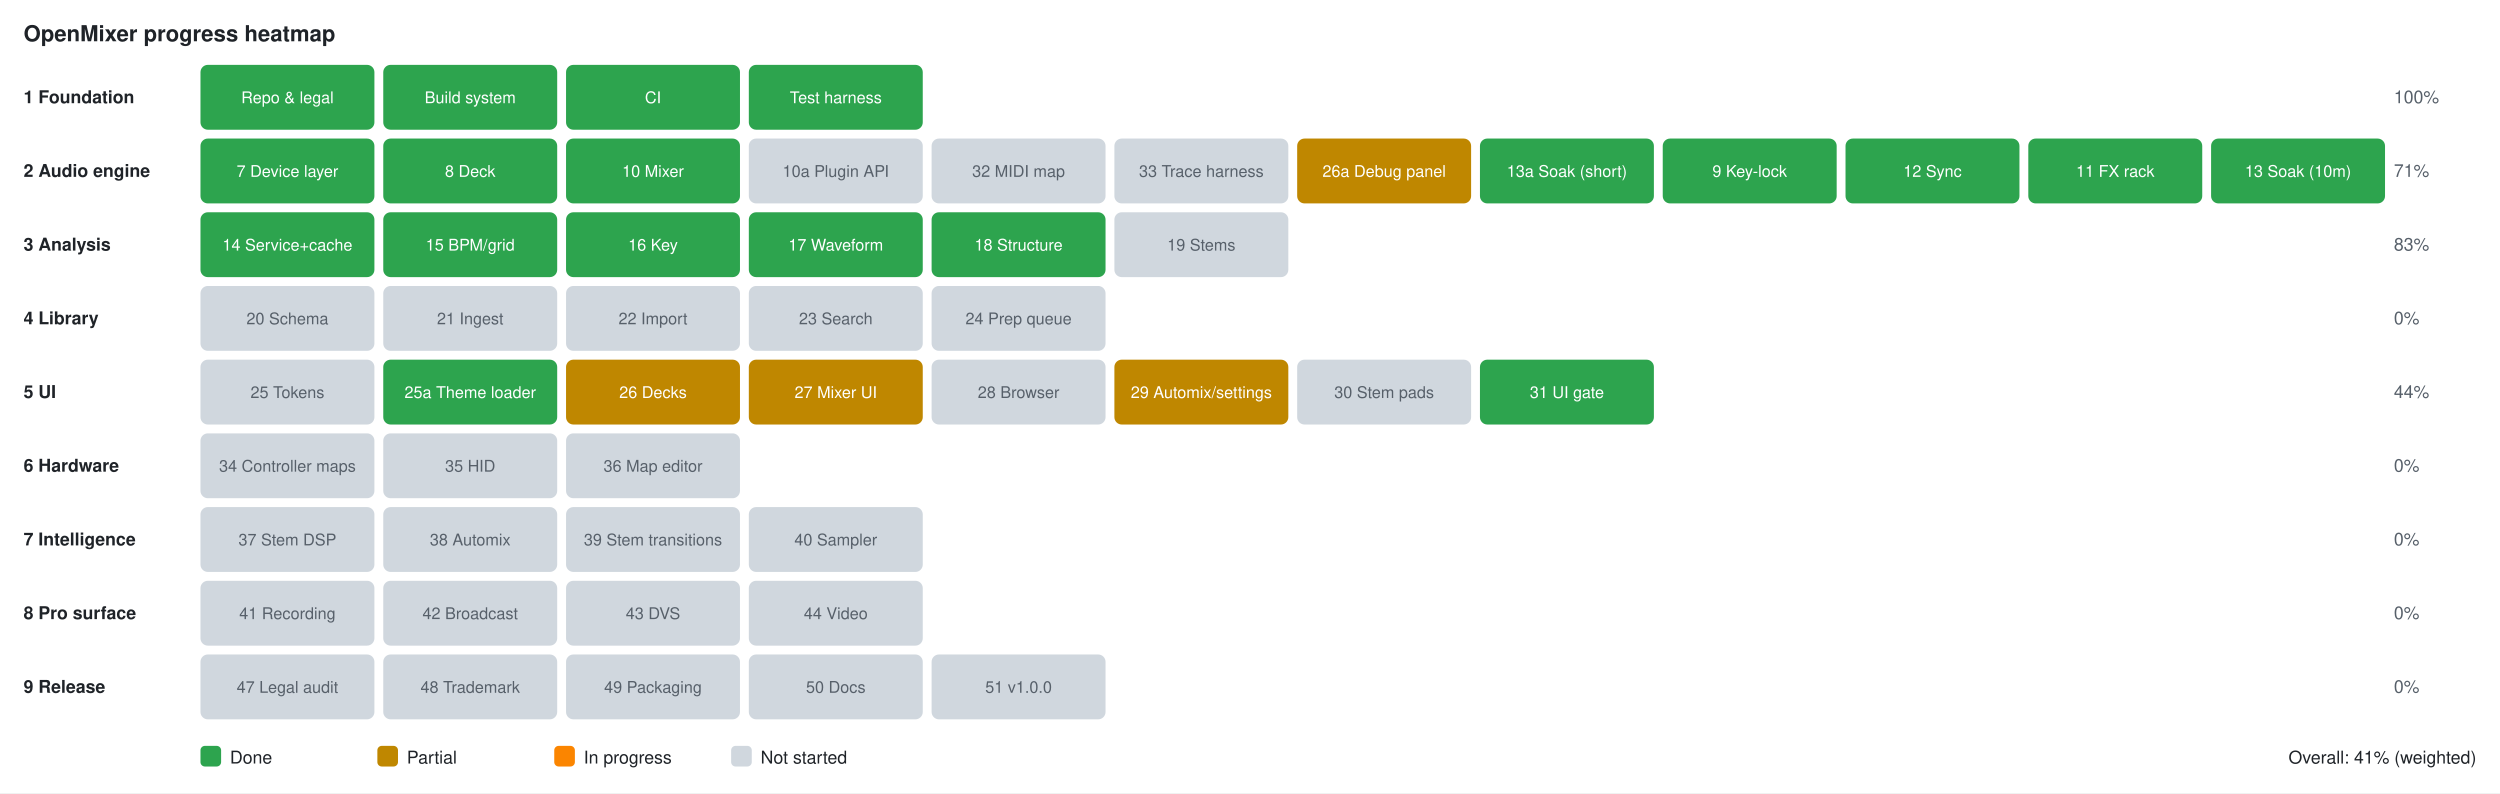
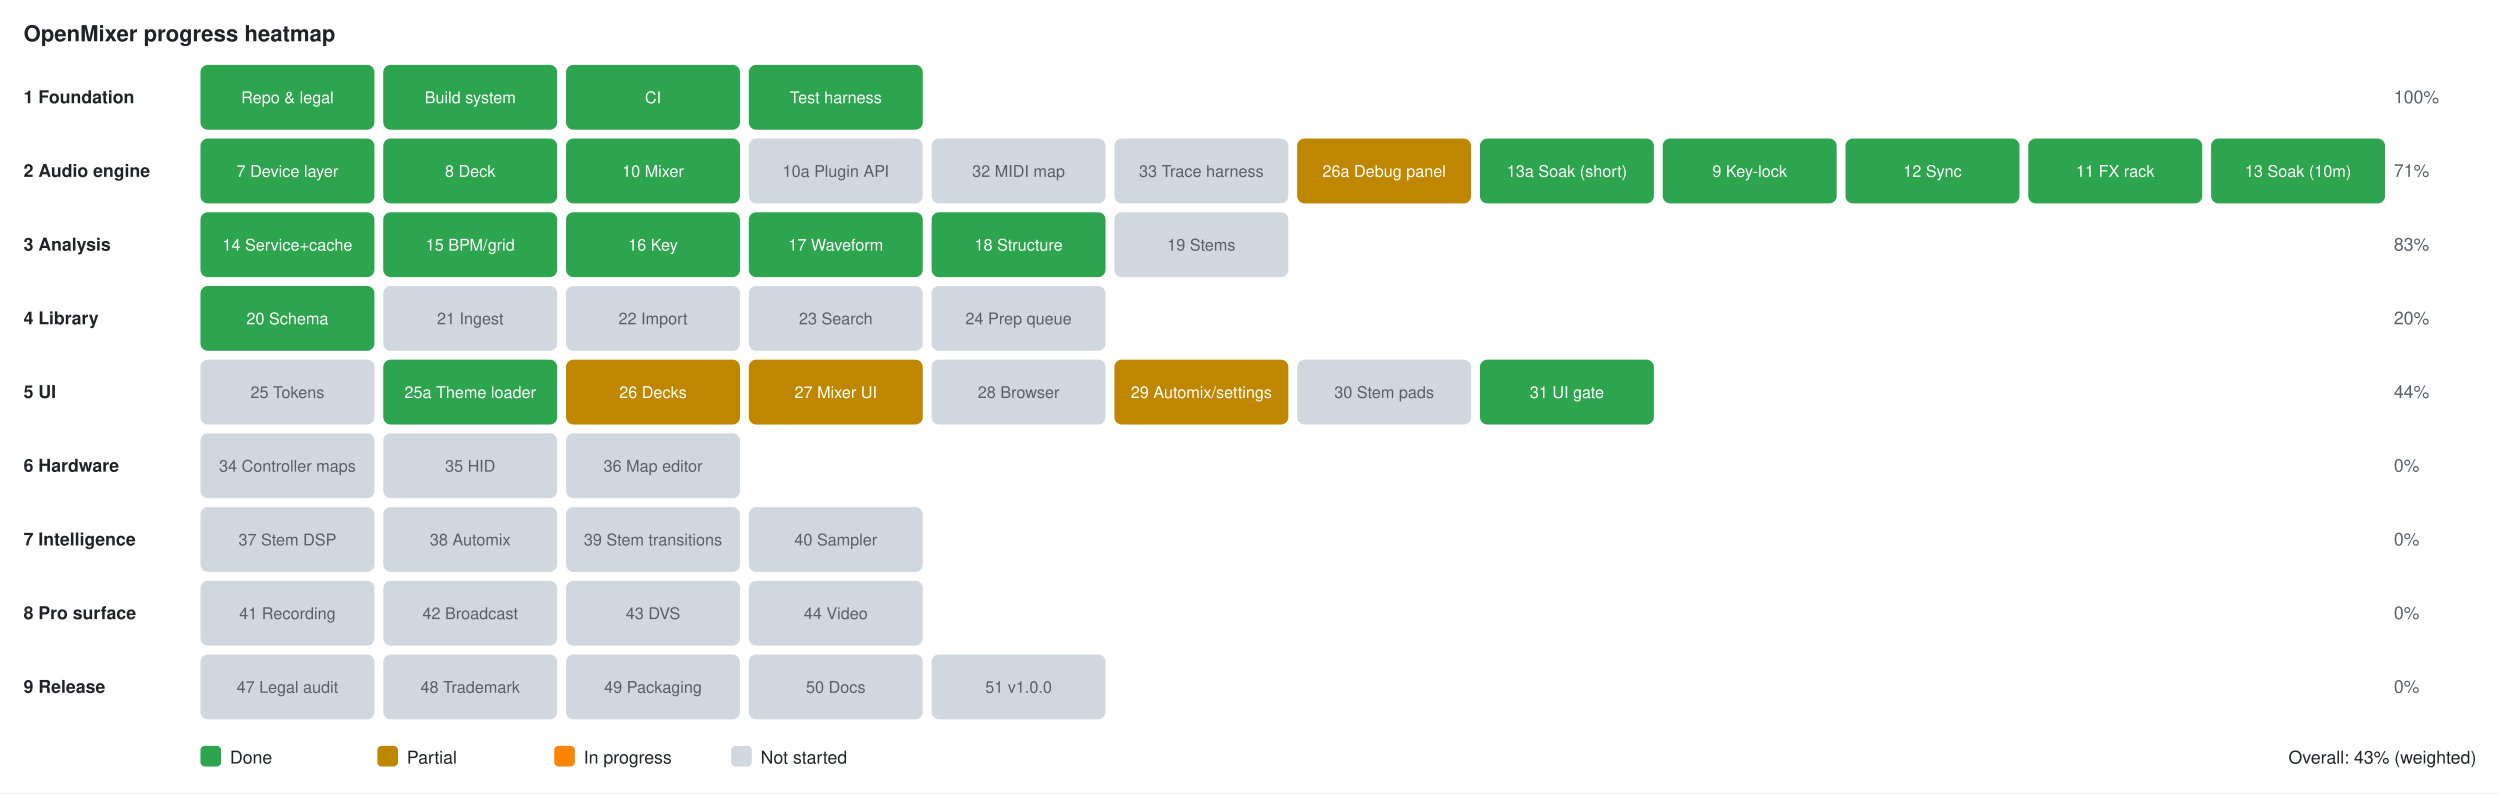
<svg xmlns="http://www.w3.org/2000/svg" width="1696" height="538" viewBox="0 0 1696 538" font-family="-apple-system,Segoe UI,Helvetica,Arial,sans-serif">
  <rect width="100%" height="100%" fill="#ffffff" />
  <text x="16" y="28" font-size="15" font-weight="600" fill="#1f2328">OpenMixer progress heatmap</text>
  <text x="16" y="70.0" font-size="12" font-weight="600" fill="#1f2328">1 Foundation</text>
  <g>
    <rect x="136" y="44" width="118" height="44" rx="5" fill="#2da44e" />
    <text x="195.0" y="70.0" font-size="11" text-anchor="middle" fill="#ffffff">Repo &amp; legal</text>
  </g>
  <g>
    <rect x="260" y="44" width="118" height="44" rx="5" fill="#2da44e" />
    <text x="319.0" y="70.0" font-size="11" text-anchor="middle" fill="#ffffff">Build system</text>
  </g>
  <g>
    <rect x="384" y="44" width="118" height="44" rx="5" fill="#2da44e" />
    <text x="443.0" y="70.0" font-size="11" text-anchor="middle" fill="#ffffff">CI</text>
  </g>
  <g>
    <rect x="508" y="44" width="118" height="44" rx="5" fill="#2da44e" />
    <text x="567.0" y="70.0" font-size="11" text-anchor="middle" fill="#ffffff">Test harness</text>
  </g>
  <text x="1624" y="70.0" font-size="12" fill="#57606a">100%</text>
  <text x="16" y="120.0" font-size="12" font-weight="600" fill="#1f2328">2 Audio engine</text>
  <g>
    <rect x="136" y="94" width="118" height="44" rx="5" fill="#2da44e" />
    <text x="195.0" y="120.0" font-size="11" text-anchor="middle" fill="#ffffff">7 Device layer</text>
  </g>
  <g>
    <rect x="260" y="94" width="118" height="44" rx="5" fill="#2da44e" />
    <text x="319.0" y="120.0" font-size="11" text-anchor="middle" fill="#ffffff">8 Deck</text>
  </g>
  <g>
    <rect x="384" y="94" width="118" height="44" rx="5" fill="#2da44e" />
    <text x="443.0" y="120.0" font-size="11" text-anchor="middle" fill="#ffffff">10 Mixer</text>
  </g>
  <g>
    <rect x="508" y="94" width="118" height="44" rx="5" fill="#d0d7de" />
    <text x="567.0" y="120.0" font-size="11" text-anchor="middle" fill="#57606a">10a Plugin API</text>
  </g>
  <g>
    <rect x="632" y="94" width="118" height="44" rx="5" fill="#d0d7de" />
    <text x="691.0" y="120.0" font-size="11" text-anchor="middle" fill="#57606a">32 MIDI map</text>
  </g>
  <g>
    <rect x="756" y="94" width="118" height="44" rx="5" fill="#d0d7de" />
    <text x="815.0" y="120.0" font-size="11" text-anchor="middle" fill="#57606a">33 Trace harness</text>
  </g>
  <g>
    <rect x="880" y="94" width="118" height="44" rx="5" fill="#bf8700" />
    <text x="939.0" y="120.0" font-size="11" text-anchor="middle" fill="#ffffff">26a Debug panel</text>
  </g>
  <g>
    <rect x="1004" y="94" width="118" height="44" rx="5" fill="#2da44e" />
    <text x="1063.0" y="120.0" font-size="11" text-anchor="middle" fill="#ffffff">13a Soak (short)</text>
  </g>
  <g>
    <rect x="1128" y="94" width="118" height="44" rx="5" fill="#2da44e" />
    <text x="1187.0" y="120.0" font-size="11" text-anchor="middle" fill="#ffffff">9 Key-lock</text>
  </g>
  <g>
    <rect x="1252" y="94" width="118" height="44" rx="5" fill="#2da44e" />
    <text x="1311.0" y="120.0" font-size="11" text-anchor="middle" fill="#ffffff">12 Sync</text>
  </g>
  <g>
    <rect x="1376" y="94" width="118" height="44" rx="5" fill="#2da44e" />
    <text x="1435.0" y="120.0" font-size="11" text-anchor="middle" fill="#ffffff">11 FX rack</text>
  </g>
  <g>
    <rect x="1500" y="94" width="118" height="44" rx="5" fill="#2da44e" />
    <text x="1559.0" y="120.0" font-size="11" text-anchor="middle" fill="#ffffff">13 Soak (10m)</text>
  </g>
  <text x="1624" y="120.0" font-size="12" fill="#57606a">71%</text>
  <text x="16" y="170.0" font-size="12" font-weight="600" fill="#1f2328">3 Analysis</text>
  <g>
    <rect x="136" y="144" width="118" height="44" rx="5" fill="#2da44e" />
    <text x="195.0" y="170.0" font-size="11" text-anchor="middle" fill="#ffffff">14 Service+cache</text>
  </g>
  <g>
    <rect x="260" y="144" width="118" height="44" rx="5" fill="#2da44e" />
    <text x="319.0" y="170.0" font-size="11" text-anchor="middle" fill="#ffffff">15 BPM/grid</text>
  </g>
  <g>
    <rect x="384" y="144" width="118" height="44" rx="5" fill="#2da44e" />
    <text x="443.0" y="170.0" font-size="11" text-anchor="middle" fill="#ffffff">16 Key</text>
  </g>
  <g>
    <rect x="508" y="144" width="118" height="44" rx="5" fill="#2da44e" />
    <text x="567.0" y="170.0" font-size="11" text-anchor="middle" fill="#ffffff">17 Waveform</text>
  </g>
  <g>
    <rect x="632" y="144" width="118" height="44" rx="5" fill="#2da44e" />
    <text x="691.0" y="170.0" font-size="11" text-anchor="middle" fill="#ffffff">18 Structure</text>
  </g>
  <g>
    <rect x="756" y="144" width="118" height="44" rx="5" fill="#d0d7de" />
    <text x="815.0" y="170.0" font-size="11" text-anchor="middle" fill="#57606a">19 Stems</text>
  </g>
  <text x="1624" y="170.0" font-size="12" fill="#57606a">83%</text>
  <text x="16" y="220.0" font-size="12" font-weight="600" fill="#1f2328">4 Library</text>
  <g>
-     <rect x="136" y="194" width="118" height="44" rx="5" fill="#d0d7de" />
-     <text x="195.0" y="220.0" font-size="11" text-anchor="middle" fill="#57606a">20 Schema</text>
+     <rect x="136" y="194" width="118" height="44" rx="5" fill="#2da44e" />
+     <text x="195.0" y="220.0" font-size="11" text-anchor="middle" fill="#ffffff">20 Schema</text>
  </g>
  <g>
    <rect x="260" y="194" width="118" height="44" rx="5" fill="#d0d7de" />
    <text x="319.0" y="220.0" font-size="11" text-anchor="middle" fill="#57606a">21 Ingest</text>
  </g>
  <g>
    <rect x="384" y="194" width="118" height="44" rx="5" fill="#d0d7de" />
    <text x="443.0" y="220.0" font-size="11" text-anchor="middle" fill="#57606a">22 Import</text>
  </g>
  <g>
    <rect x="508" y="194" width="118" height="44" rx="5" fill="#d0d7de" />
    <text x="567.0" y="220.0" font-size="11" text-anchor="middle" fill="#57606a">23 Search</text>
  </g>
  <g>
    <rect x="632" y="194" width="118" height="44" rx="5" fill="#d0d7de" />
    <text x="691.0" y="220.0" font-size="11" text-anchor="middle" fill="#57606a">24 Prep queue</text>
  </g>
-   <text x="1624" y="220.0" font-size="12" fill="#57606a">0%</text>
+   <text x="1624" y="220.0" font-size="12" fill="#57606a">20%</text>
  <text x="16" y="270.0" font-size="12" font-weight="600" fill="#1f2328">5 UI</text>
  <g>
    <rect x="136" y="244" width="118" height="44" rx="5" fill="#d0d7de" />
    <text x="195.0" y="270.0" font-size="11" text-anchor="middle" fill="#57606a">25 Tokens</text>
  </g>
  <g>
    <rect x="260" y="244" width="118" height="44" rx="5" fill="#2da44e" />
    <text x="319.0" y="270.0" font-size="11" text-anchor="middle" fill="#ffffff">25a Theme loader</text>
  </g>
  <g>
    <rect x="384" y="244" width="118" height="44" rx="5" fill="#bf8700" />
    <text x="443.0" y="270.0" font-size="11" text-anchor="middle" fill="#ffffff">26 Decks</text>
  </g>
  <g>
    <rect x="508" y="244" width="118" height="44" rx="5" fill="#bf8700" />
    <text x="567.0" y="270.0" font-size="11" text-anchor="middle" fill="#ffffff">27 Mixer UI</text>
  </g>
  <g>
    <rect x="632" y="244" width="118" height="44" rx="5" fill="#d0d7de" />
    <text x="691.0" y="270.0" font-size="11" text-anchor="middle" fill="#57606a">28 Browser</text>
  </g>
  <g>
    <rect x="756" y="244" width="118" height="44" rx="5" fill="#bf8700" />
    <text x="815.0" y="270.0" font-size="11" text-anchor="middle" fill="#ffffff">29 Automix/settings</text>
  </g>
  <g>
    <rect x="880" y="244" width="118" height="44" rx="5" fill="#d0d7de" />
    <text x="939.0" y="270.0" font-size="11" text-anchor="middle" fill="#57606a">30 Stem pads</text>
  </g>
  <g>
    <rect x="1004" y="244" width="118" height="44" rx="5" fill="#2da44e" />
    <text x="1063.0" y="270.0" font-size="11" text-anchor="middle" fill="#ffffff">31 UI gate</text>
  </g>
  <text x="1624" y="270.0" font-size="12" fill="#57606a">44%</text>
  <text x="16" y="320.0" font-size="12" font-weight="600" fill="#1f2328">6 Hardware</text>
  <g>
    <rect x="136" y="294" width="118" height="44" rx="5" fill="#d0d7de" />
    <text x="195.0" y="320.0" font-size="11" text-anchor="middle" fill="#57606a">34 Controller maps</text>
  </g>
  <g>
    <rect x="260" y="294" width="118" height="44" rx="5" fill="#d0d7de" />
    <text x="319.0" y="320.0" font-size="11" text-anchor="middle" fill="#57606a">35 HID</text>
  </g>
  <g>
    <rect x="384" y="294" width="118" height="44" rx="5" fill="#d0d7de" />
    <text x="443.0" y="320.0" font-size="11" text-anchor="middle" fill="#57606a">36 Map editor</text>
  </g>
  <text x="1624" y="320.0" font-size="12" fill="#57606a">0%</text>
  <text x="16" y="370.0" font-size="12" font-weight="600" fill="#1f2328">7 Intelligence</text>
  <g>
    <rect x="136" y="344" width="118" height="44" rx="5" fill="#d0d7de" />
    <text x="195.0" y="370.0" font-size="11" text-anchor="middle" fill="#57606a">37 Stem DSP</text>
  </g>
  <g>
    <rect x="260" y="344" width="118" height="44" rx="5" fill="#d0d7de" />
    <text x="319.0" y="370.0" font-size="11" text-anchor="middle" fill="#57606a">38 Automix</text>
  </g>
  <g>
    <rect x="384" y="344" width="118" height="44" rx="5" fill="#d0d7de" />
    <text x="443.0" y="370.0" font-size="11" text-anchor="middle" fill="#57606a">39 Stem transitions</text>
  </g>
  <g>
    <rect x="508" y="344" width="118" height="44" rx="5" fill="#d0d7de" />
    <text x="567.0" y="370.0" font-size="11" text-anchor="middle" fill="#57606a">40 Sampler</text>
  </g>
  <text x="1624" y="370.0" font-size="12" fill="#57606a">0%</text>
  <text x="16" y="420.0" font-size="12" font-weight="600" fill="#1f2328">8 Pro surface</text>
  <g>
    <rect x="136" y="394" width="118" height="44" rx="5" fill="#d0d7de" />
    <text x="195.0" y="420.0" font-size="11" text-anchor="middle" fill="#57606a">41 Recording</text>
  </g>
  <g>
    <rect x="260" y="394" width="118" height="44" rx="5" fill="#d0d7de" />
    <text x="319.0" y="420.0" font-size="11" text-anchor="middle" fill="#57606a">42 Broadcast</text>
  </g>
  <g>
    <rect x="384" y="394" width="118" height="44" rx="5" fill="#d0d7de" />
    <text x="443.0" y="420.0" font-size="11" text-anchor="middle" fill="#57606a">43 DVS</text>
  </g>
  <g>
    <rect x="508" y="394" width="118" height="44" rx="5" fill="#d0d7de" />
    <text x="567.0" y="420.0" font-size="11" text-anchor="middle" fill="#57606a">44 Video</text>
  </g>
  <text x="1624" y="420.0" font-size="12" fill="#57606a">0%</text>
  <text x="16" y="470.0" font-size="12" font-weight="600" fill="#1f2328">9 Release</text>
  <g>
    <rect x="136" y="444" width="118" height="44" rx="5" fill="#d0d7de" />
    <text x="195.0" y="470.0" font-size="11" text-anchor="middle" fill="#57606a">47 Legal audit</text>
  </g>
  <g>
    <rect x="260" y="444" width="118" height="44" rx="5" fill="#d0d7de" />
    <text x="319.0" y="470.0" font-size="11" text-anchor="middle" fill="#57606a">48 Trademark</text>
  </g>
  <g>
    <rect x="384" y="444" width="118" height="44" rx="5" fill="#d0d7de" />
    <text x="443.0" y="470.0" font-size="11" text-anchor="middle" fill="#57606a">49 Packaging</text>
  </g>
  <g>
    <rect x="508" y="444" width="118" height="44" rx="5" fill="#d0d7de" />
    <text x="567.0" y="470.0" font-size="11" text-anchor="middle" fill="#57606a">50 Docs</text>
  </g>
  <g>
    <rect x="632" y="444" width="118" height="44" rx="5" fill="#d0d7de" />
    <text x="691.0" y="470.0" font-size="11" text-anchor="middle" fill="#57606a">51 v1.0.0</text>
  </g>
  <text x="1624" y="470.0" font-size="12" fill="#57606a">0%</text>
  <rect x="136" y="506" width="14" height="14" rx="3" fill="#2da44e" />
  <text x="156" y="518" font-size="12" fill="#1f2328">Done</text>
  <rect x="256" y="506" width="14" height="14" rx="3" fill="#bf8700" />
  <text x="276" y="518" font-size="12" fill="#1f2328">Partial</text>
  <rect x="376" y="506" width="14" height="14" rx="3" fill="#fb8500" />
  <text x="396" y="518" font-size="12" fill="#1f2328">In progress</text>
  <rect x="496" y="506" width="14" height="14" rx="3" fill="#d0d7de" />
  <text x="516" y="518" font-size="12" fill="#1f2328">Not started</text>
-   <text x="1680" y="518" font-size="12" text-anchor="end" fill="#1f2328">Overall: 41% (weighted)</text>
+   <text x="1680" y="518" font-size="12" text-anchor="end" fill="#1f2328">Overall: 43% (weighted)</text>
</svg>
